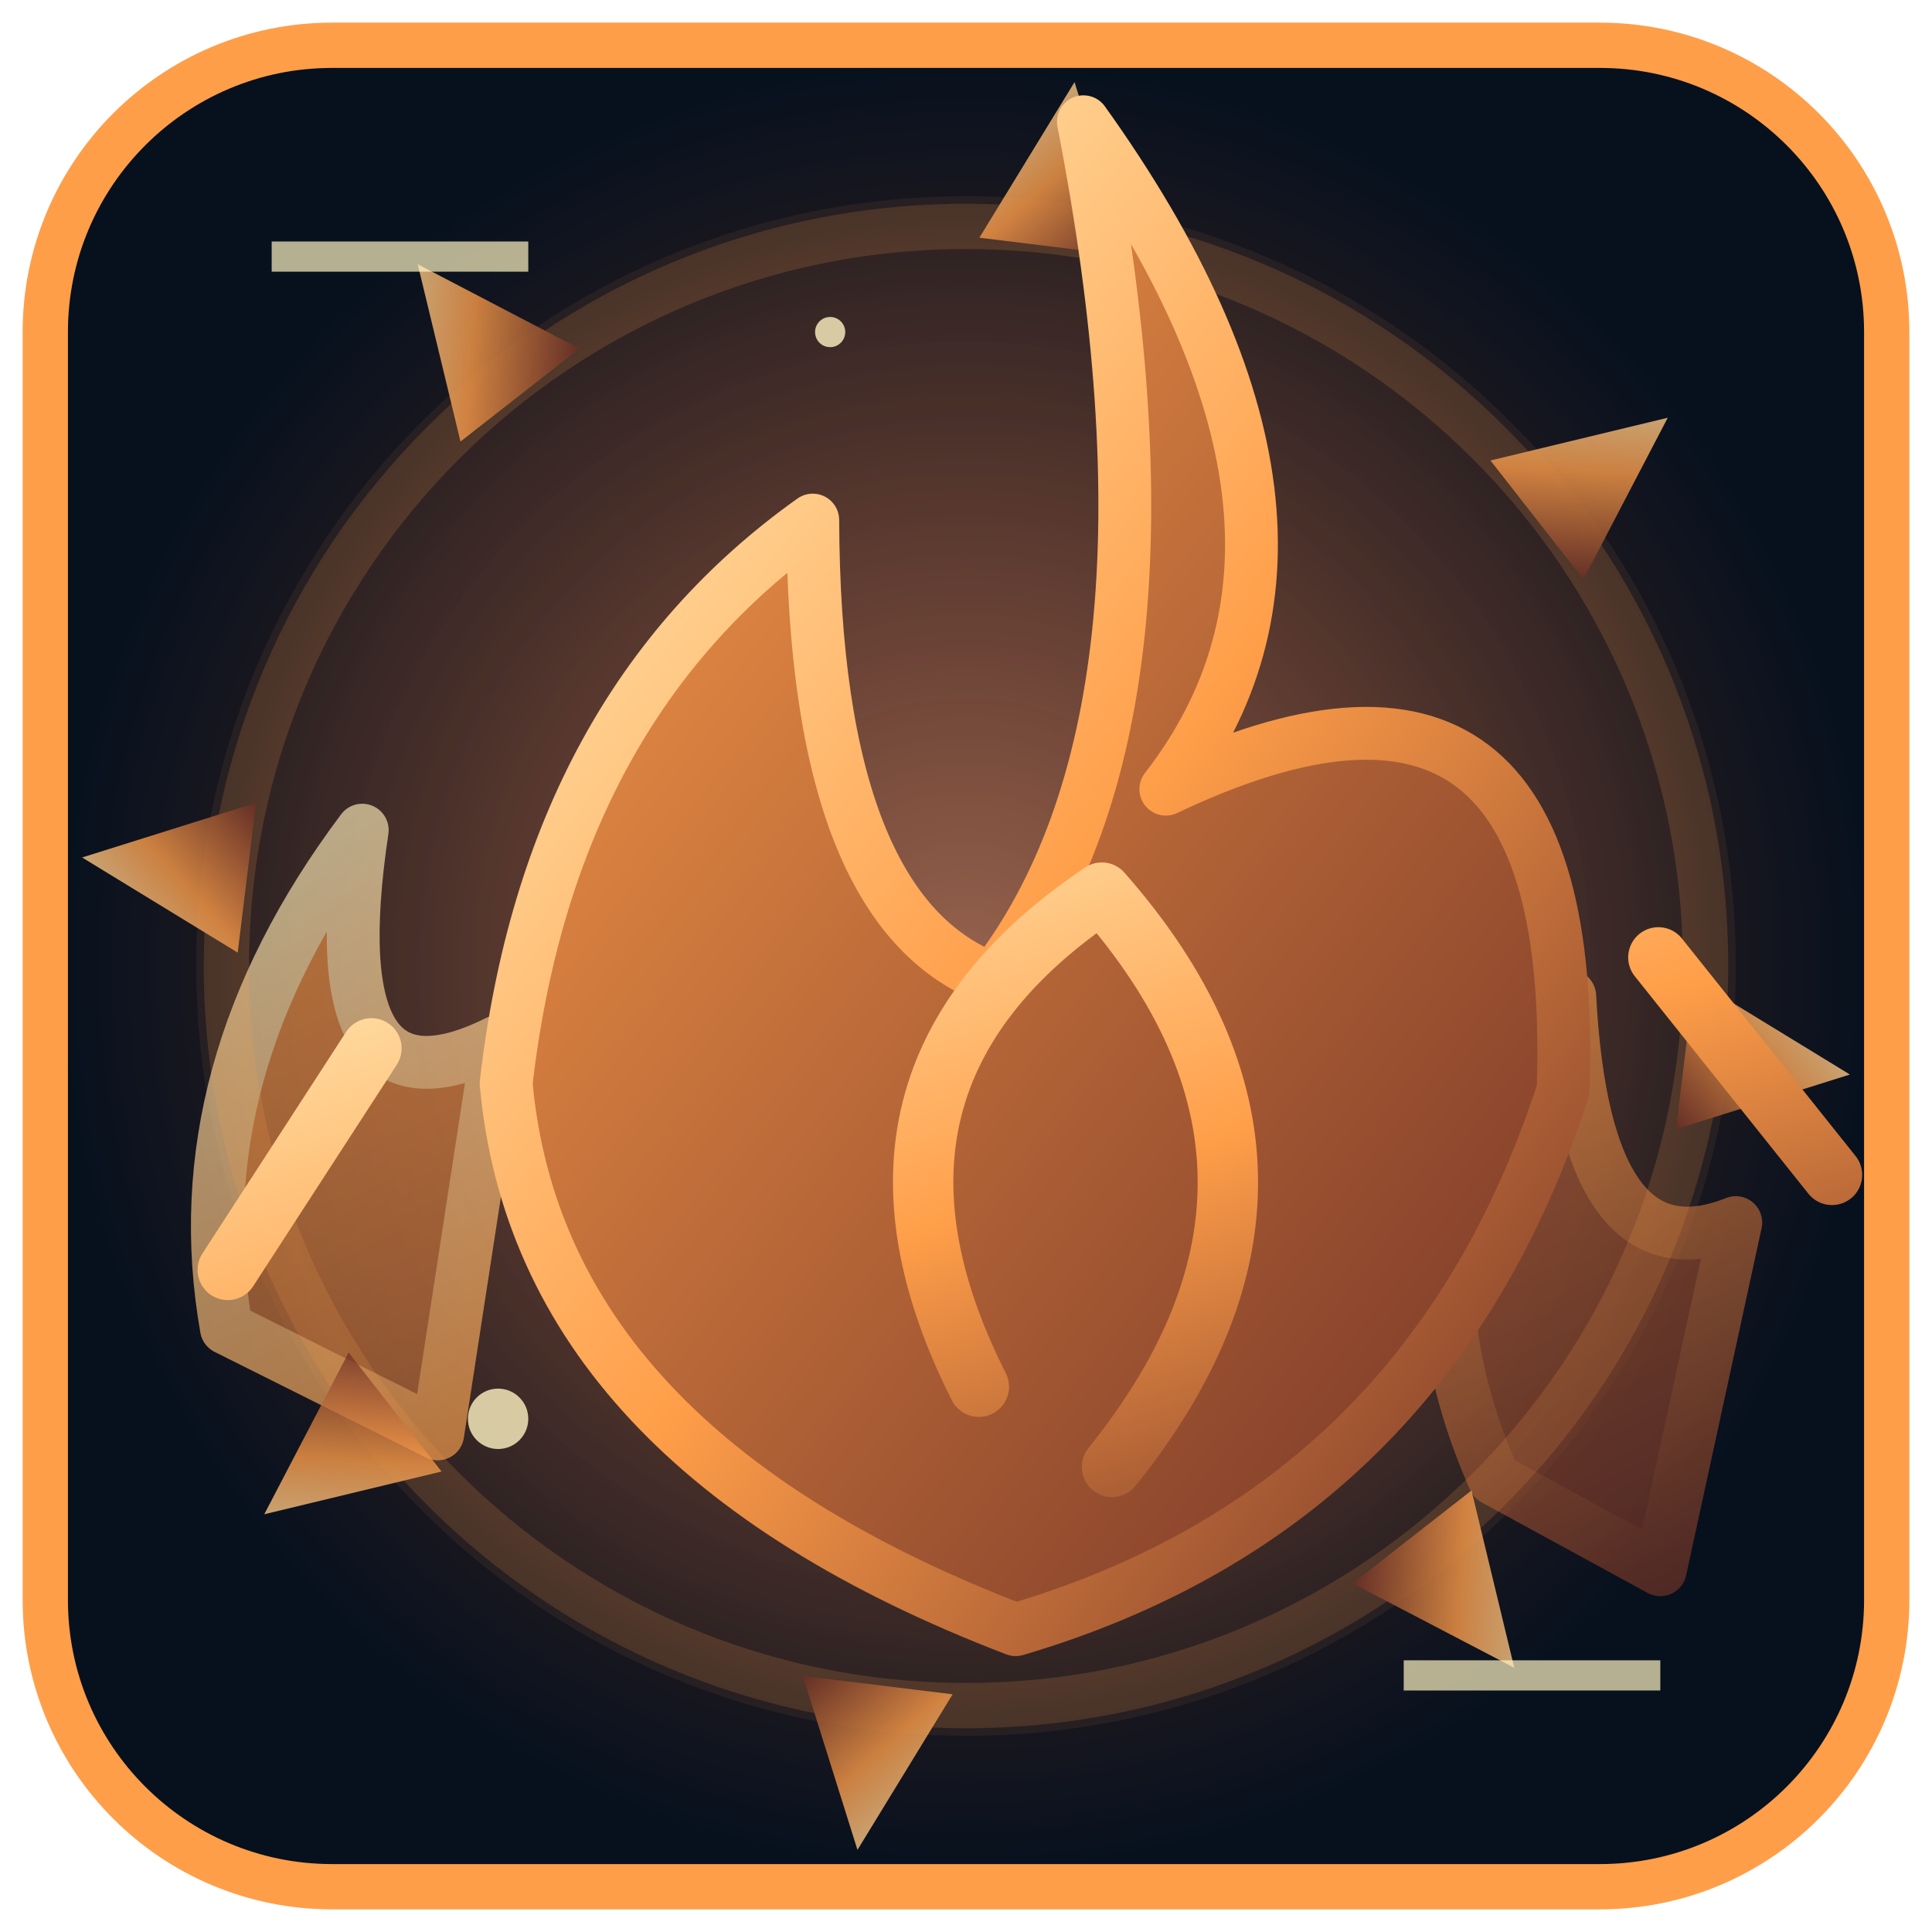
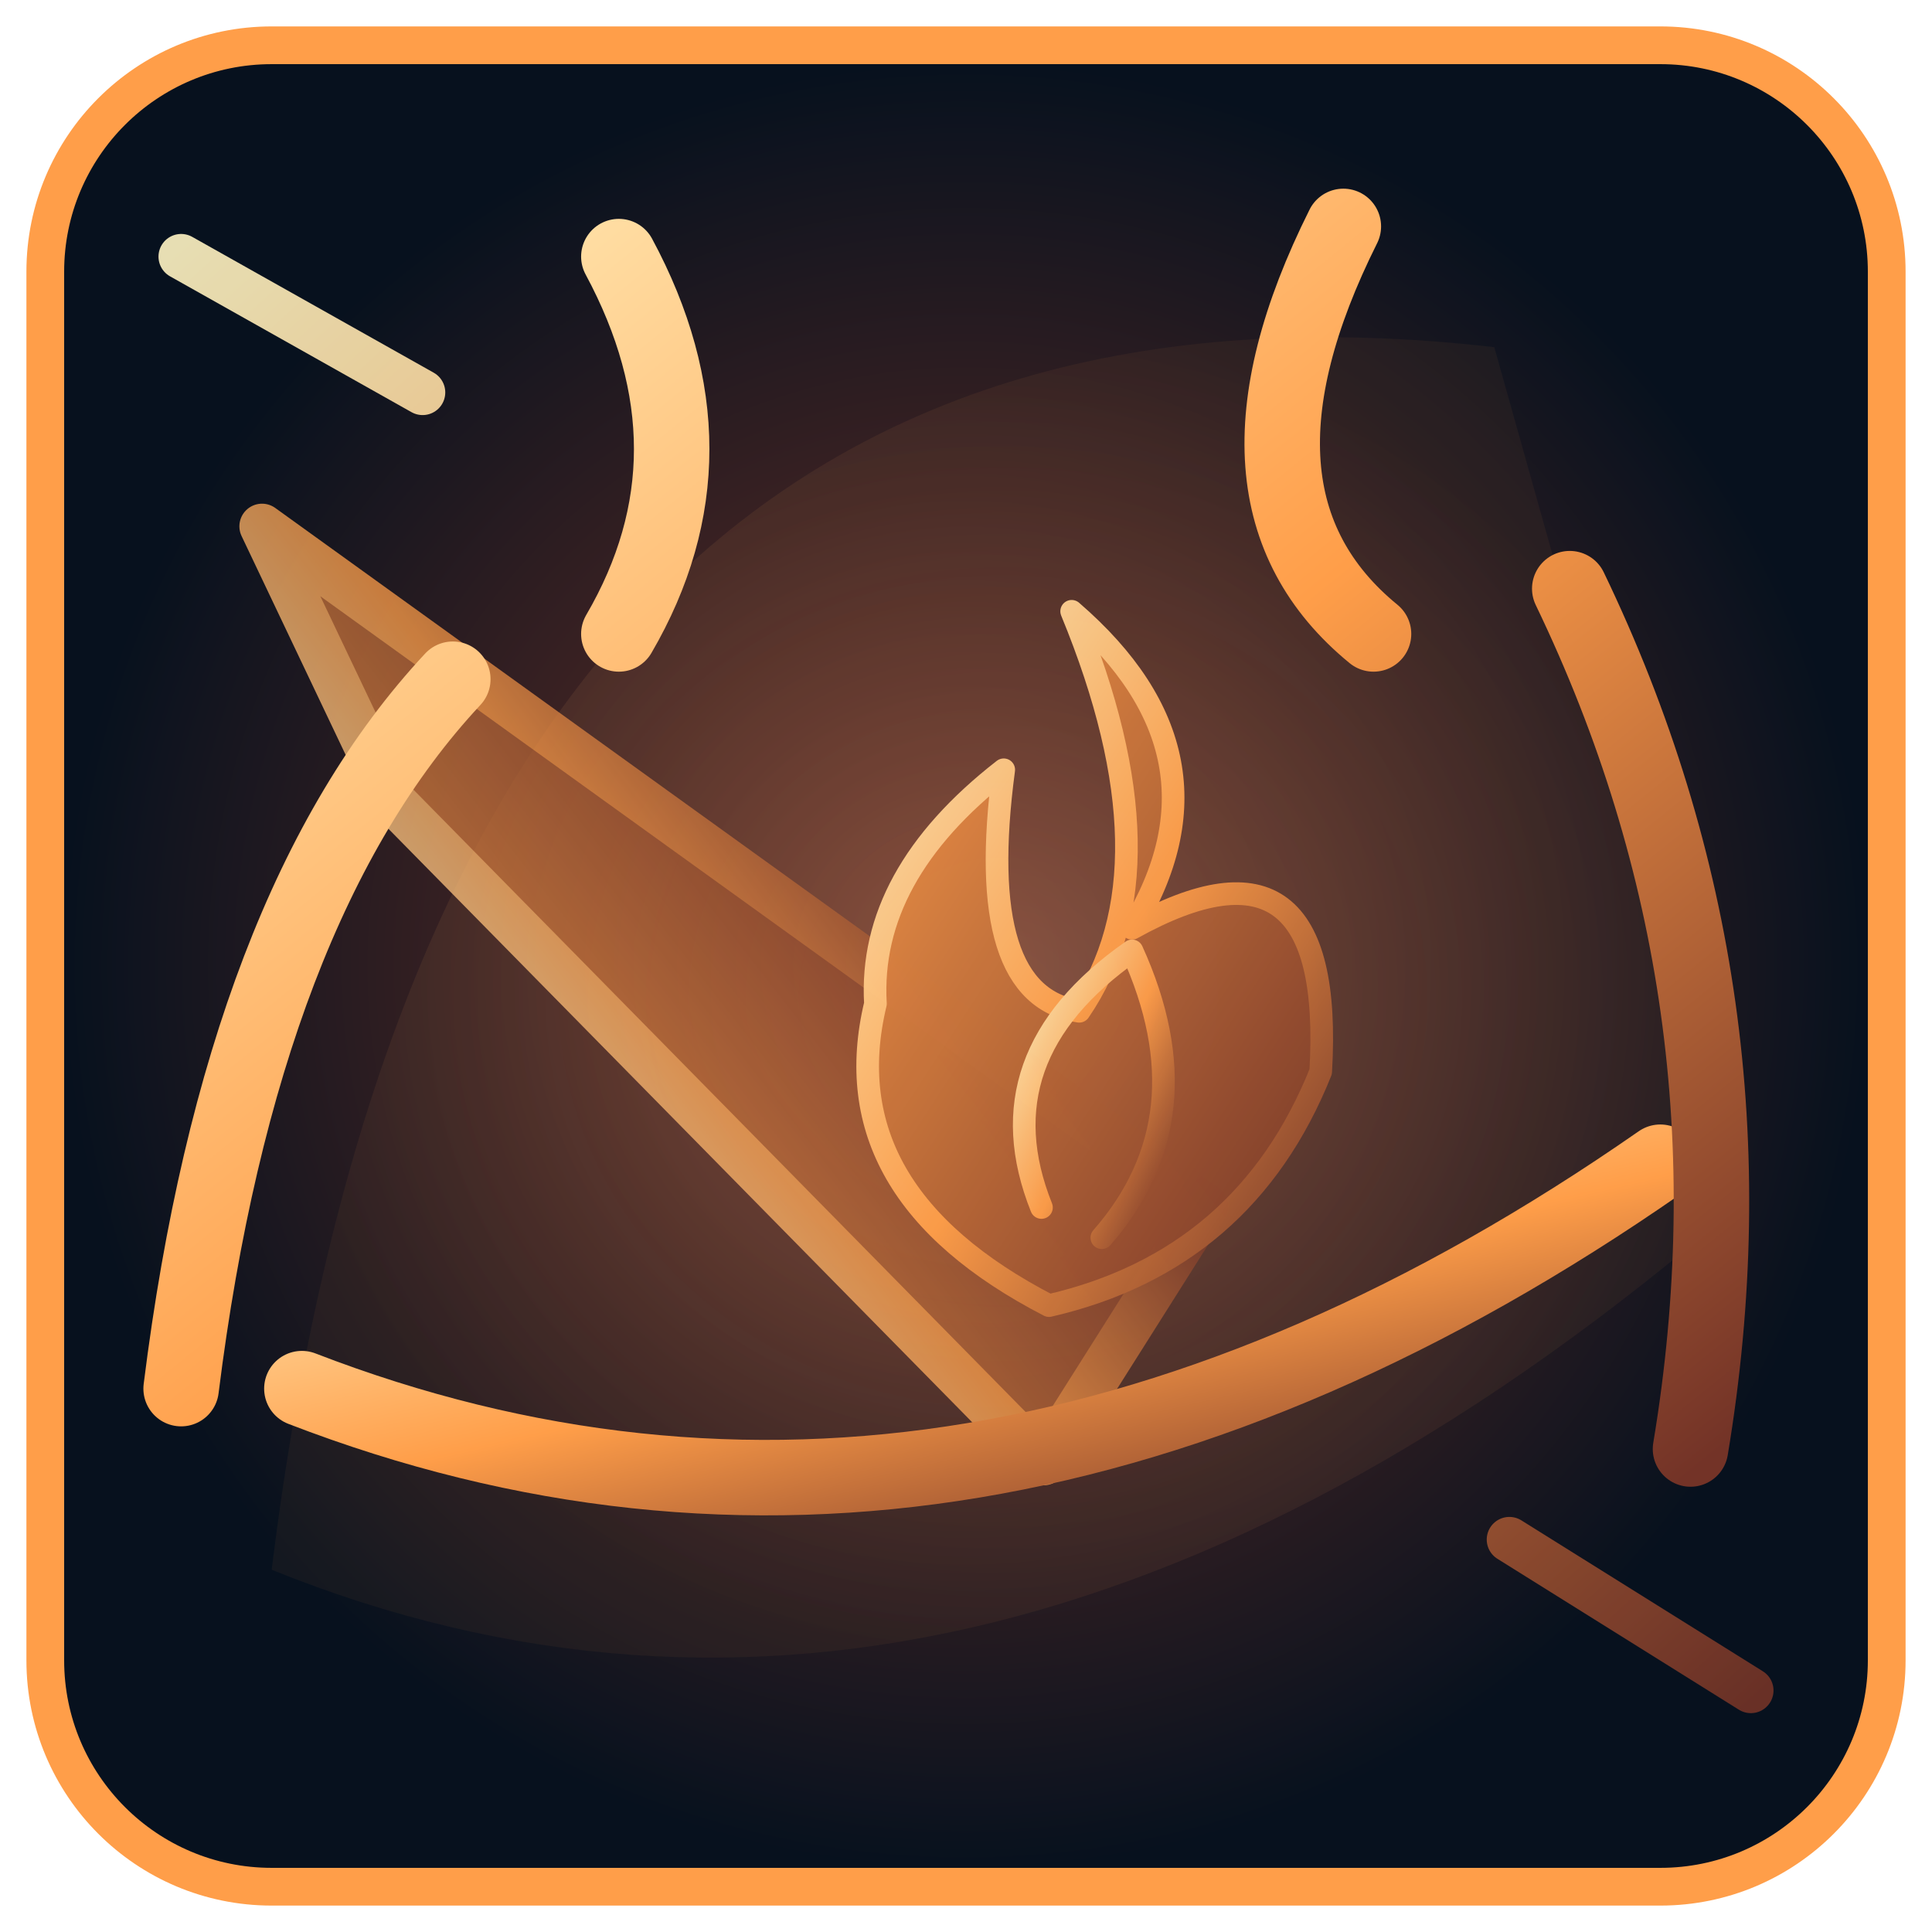
- <svg xmlns="http://www.w3.org/2000/svg" width="128" height="128" viewBox="0 0 128 128" role="img" aria-label="聖焰射手 R 聖焰風暴" data-skill-id="shengyan:R">
+ <svg xmlns="http://www.w3.org/2000/svg" width="128" height="128" viewBox="0 0 128 128" role="img" aria-label="聖焰射手 R 聖焰風暴" data-skill-id="shengyan:R" data-scene="sweep">
  <defs>
    <radialGradient id="ground">
      <stop stop-color="#733327" />
      <stop offset="1" stop-color="#07111e" />
    </radialGradient>
    <linearGradient id="bright" x2="1" y2="1">
      <stop stop-color="#fff4c3" />
      <stop offset=".52" stop-color="#ff9e49" />
      <stop offset="1" stop-color="#733327" />
    </linearGradient>
    <linearGradient id="metal" x2="1" y2="1">
      <stop stop-color="#ff9e49" />
      <stop offset="1" stop-color="#733327" />
    </linearGradient>
    <radialGradient id="accent">
      <stop stop-color="#fff4c3" stop-opacity=".9" />
      <stop offset="1" stop-color="#ff9e49" stop-opacity=".25" />
    </radialGradient>
  </defs>
-   <rect x="3" y="3" width="122" height="122" rx="19" fill="url(#ground)" stroke="#ff9e49" stroke-width="3" />
-   <circle cx="64" cy="64" r="51" fill="url(#accent)" opacity=".27" />
-   <g opacity=".65">
-     <path d="M15 88 Q12 71 24 55 Q21 75 33 69 L29 95 Z M99 98 Q91 80 104 66 Q105 85 115 81 L110 104 Z" fill="url(#metal)" stroke="url(#bright)" stroke-width="3.5" stroke-linejoin="round" />
+   <rect x="3" y="3" width="122" height="122" rx="15" fill="url(#ground)" stroke="#ff9e49" stroke-width="2.5" />
+   <path d="M18 104 Q29 15 99 23 L115 80 Q65 123 18 104 Z" fill="url(#accent)" opacity=".2" />
+   <g>
+     <g transform="rotate(-52 64 84)">
+       <path d="M57 96 L65 35 L74 17 L77 94 Z" fill="url(#metal)" stroke="url(#bright)" stroke-width="3" stroke-linejoin="round" opacity="0.75" />
+     </g>
+     <path d="M20 92 Q64 109 110 77" fill="none" stroke="url(#bright)" stroke-width="5" stroke-linecap="round" stroke-linejoin="round" opacity="1" />
+     <g transform="translate(40 32) scale(.5)" opacity=".95">
+       <path d="M62 17 Q84 36 70 59 Q97 44 95 78 Q85 103 59 109 Q30 94 36 69 Q35 52 53 38 Q49 68 63 70 Q76 51 62 17 Z" fill="url(#metal)" stroke="url(#bright)" stroke-width="3" stroke-linejoin="round" opacity="1" />
+       <path d="M58 96 Q50 76 70 62 Q80 84 66 100" fill="none" stroke="url(#bright)" stroke-width="3" stroke-linecap="round" stroke-linejoin="round" opacity="1" />
+     </g>
+     <path d="M12 92 Q16 60 30 45 M104 39 Q117 66 112 96 M41 17 Q48 30 41 42 M89 15 Q80 33 91 42" fill="none" stroke="url(#bright)" stroke-width="5" stroke-linecap="round" stroke-linejoin="round" opacity="1" />
+     <path d="M12 17 L28 26 M100 102 L116 112" fill="none" stroke="url(#bright)" stroke-width="3" stroke-linecap="round" stroke-linejoin="round" opacity="0.9" />
  </g>
-   <g opacity=".78">
-     <circle cx="64" cy="64" r="49" fill="none" stroke="url(#accent)" stroke-width="3" opacity=".8" />
-     <path d="M64 5 L59 16 L69 16 Z" fill="url(#bright)" transform="rotate(7 64 64)" />
-     <path d="M64 5 L59 16 L69 16 Z" fill="url(#bright)" transform="rotate(52 64 64)" />
-     <path d="M64 5 L59 16 L69 16 Z" fill="url(#bright)" transform="rotate(97 64 64)" />
-     <path d="M64 5 L59 16 L69 16 Z" fill="url(#bright)" transform="rotate(142 64 64)" />
-     <path d="M64 5 L59 16 L69 16 Z" fill="url(#bright)" transform="rotate(187 64 64)" />
-     <path d="M64 5 L59 16 L69 16 Z" fill="url(#bright)" transform="rotate(232 64 64)" />
-     <path d="M64 5 L59 16 L69 16 Z" fill="url(#bright)" transform="rotate(277 64 64)" />
-     <path d="M64 5 L59 16 L69 16 Z" fill="url(#bright)" transform="rotate(322 64 64)" />
-   </g>
-   <g transform="translate(5 -5) rotate(2 64 64)">
-     <path d="M65 13 Q85 39 72 57 Q99 43 99 76 Q91 104 64 113 Q32 102 29 78 Q31 53 48 40 Q49 66 61 70 Q74 52 65 13 Z" fill="url(#metal)" stroke="url(#bright)" stroke-width="3.5" stroke-linejoin="round" />
-     <path d="M20 76 L11 91 M105 67 L117 81 M61 97 Q50 77 68 64 Q85 82 70 102" fill="none" stroke="url(#bright)" stroke-width="4" stroke-linecap="round" stroke-linejoin="round" />
-   </g>
-   <g>
-     <circle cx="55" cy="22" r="1" fill="#fff4c3" opacity=".8" />
-     <circle cx="105" cy="77" r="0" fill="#fff4c3" opacity=".8" />
-     <circle cx="33" cy="94" r="2" fill="#fff4c3" opacity=".8" />
-   </g>
-   <path d="M18 17 L35 17 M93 111 L110 111" stroke="#fff4c3" stroke-width="2" opacity=".7" />
</svg>
